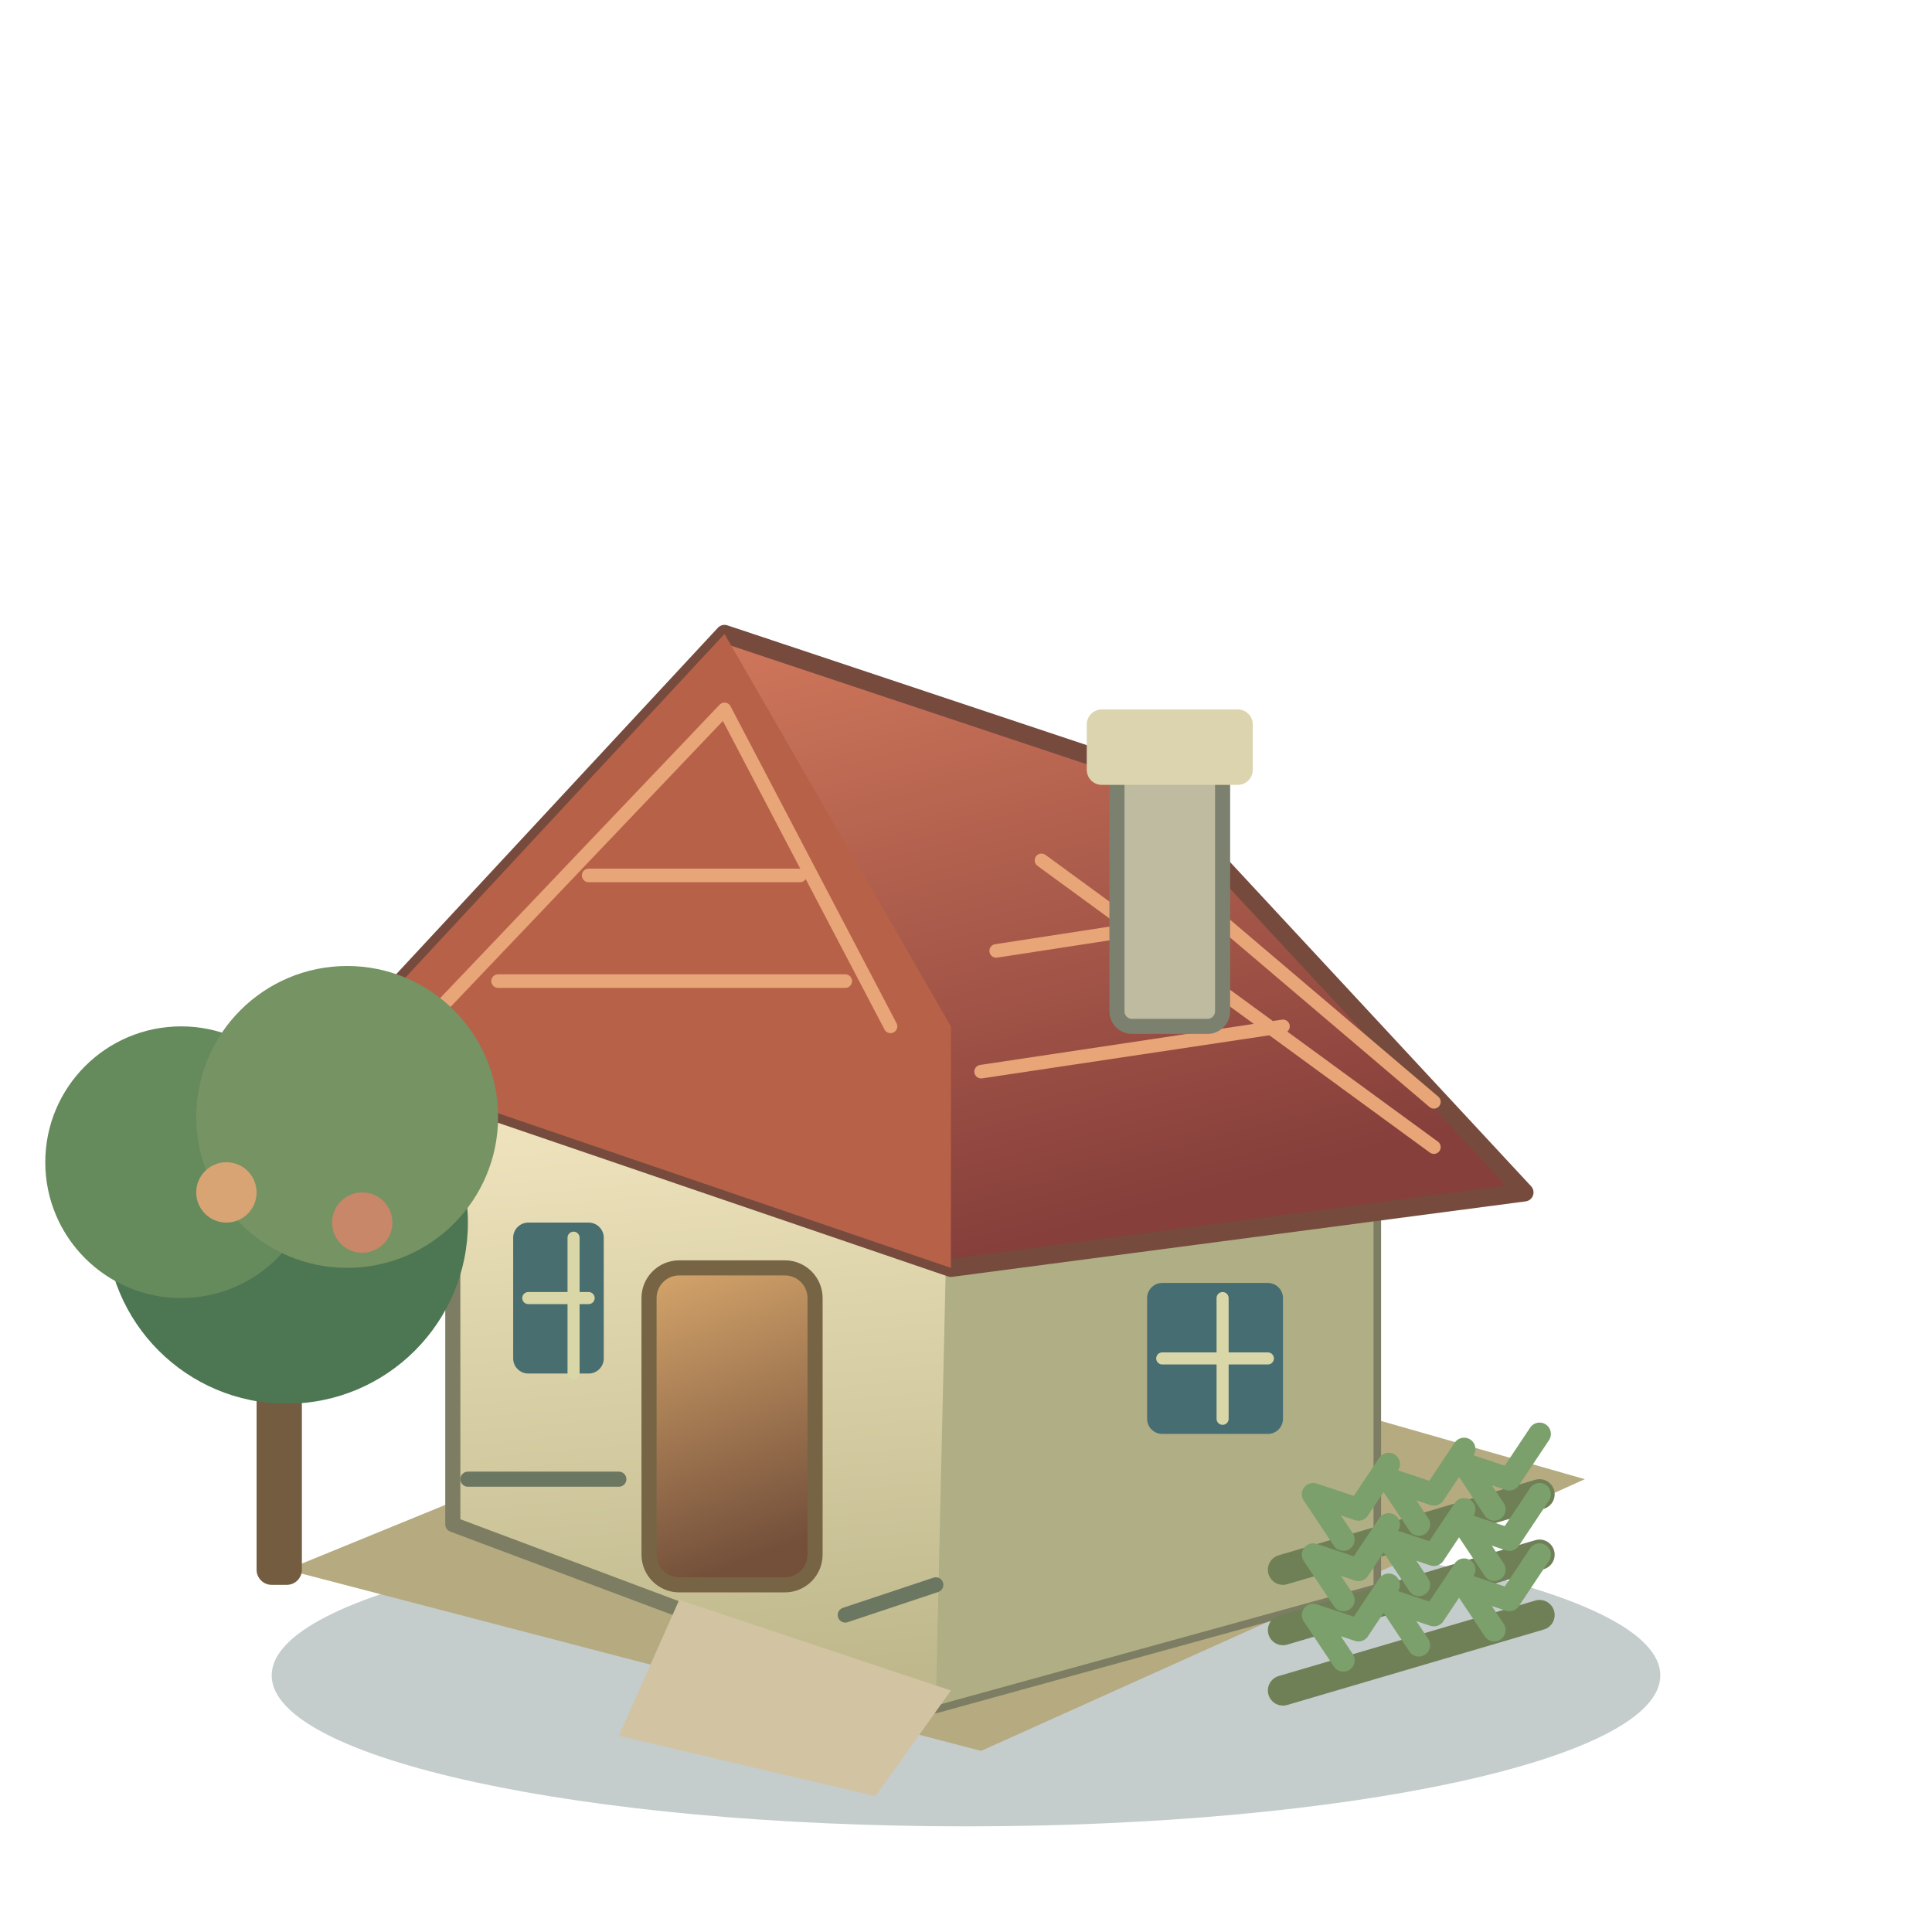
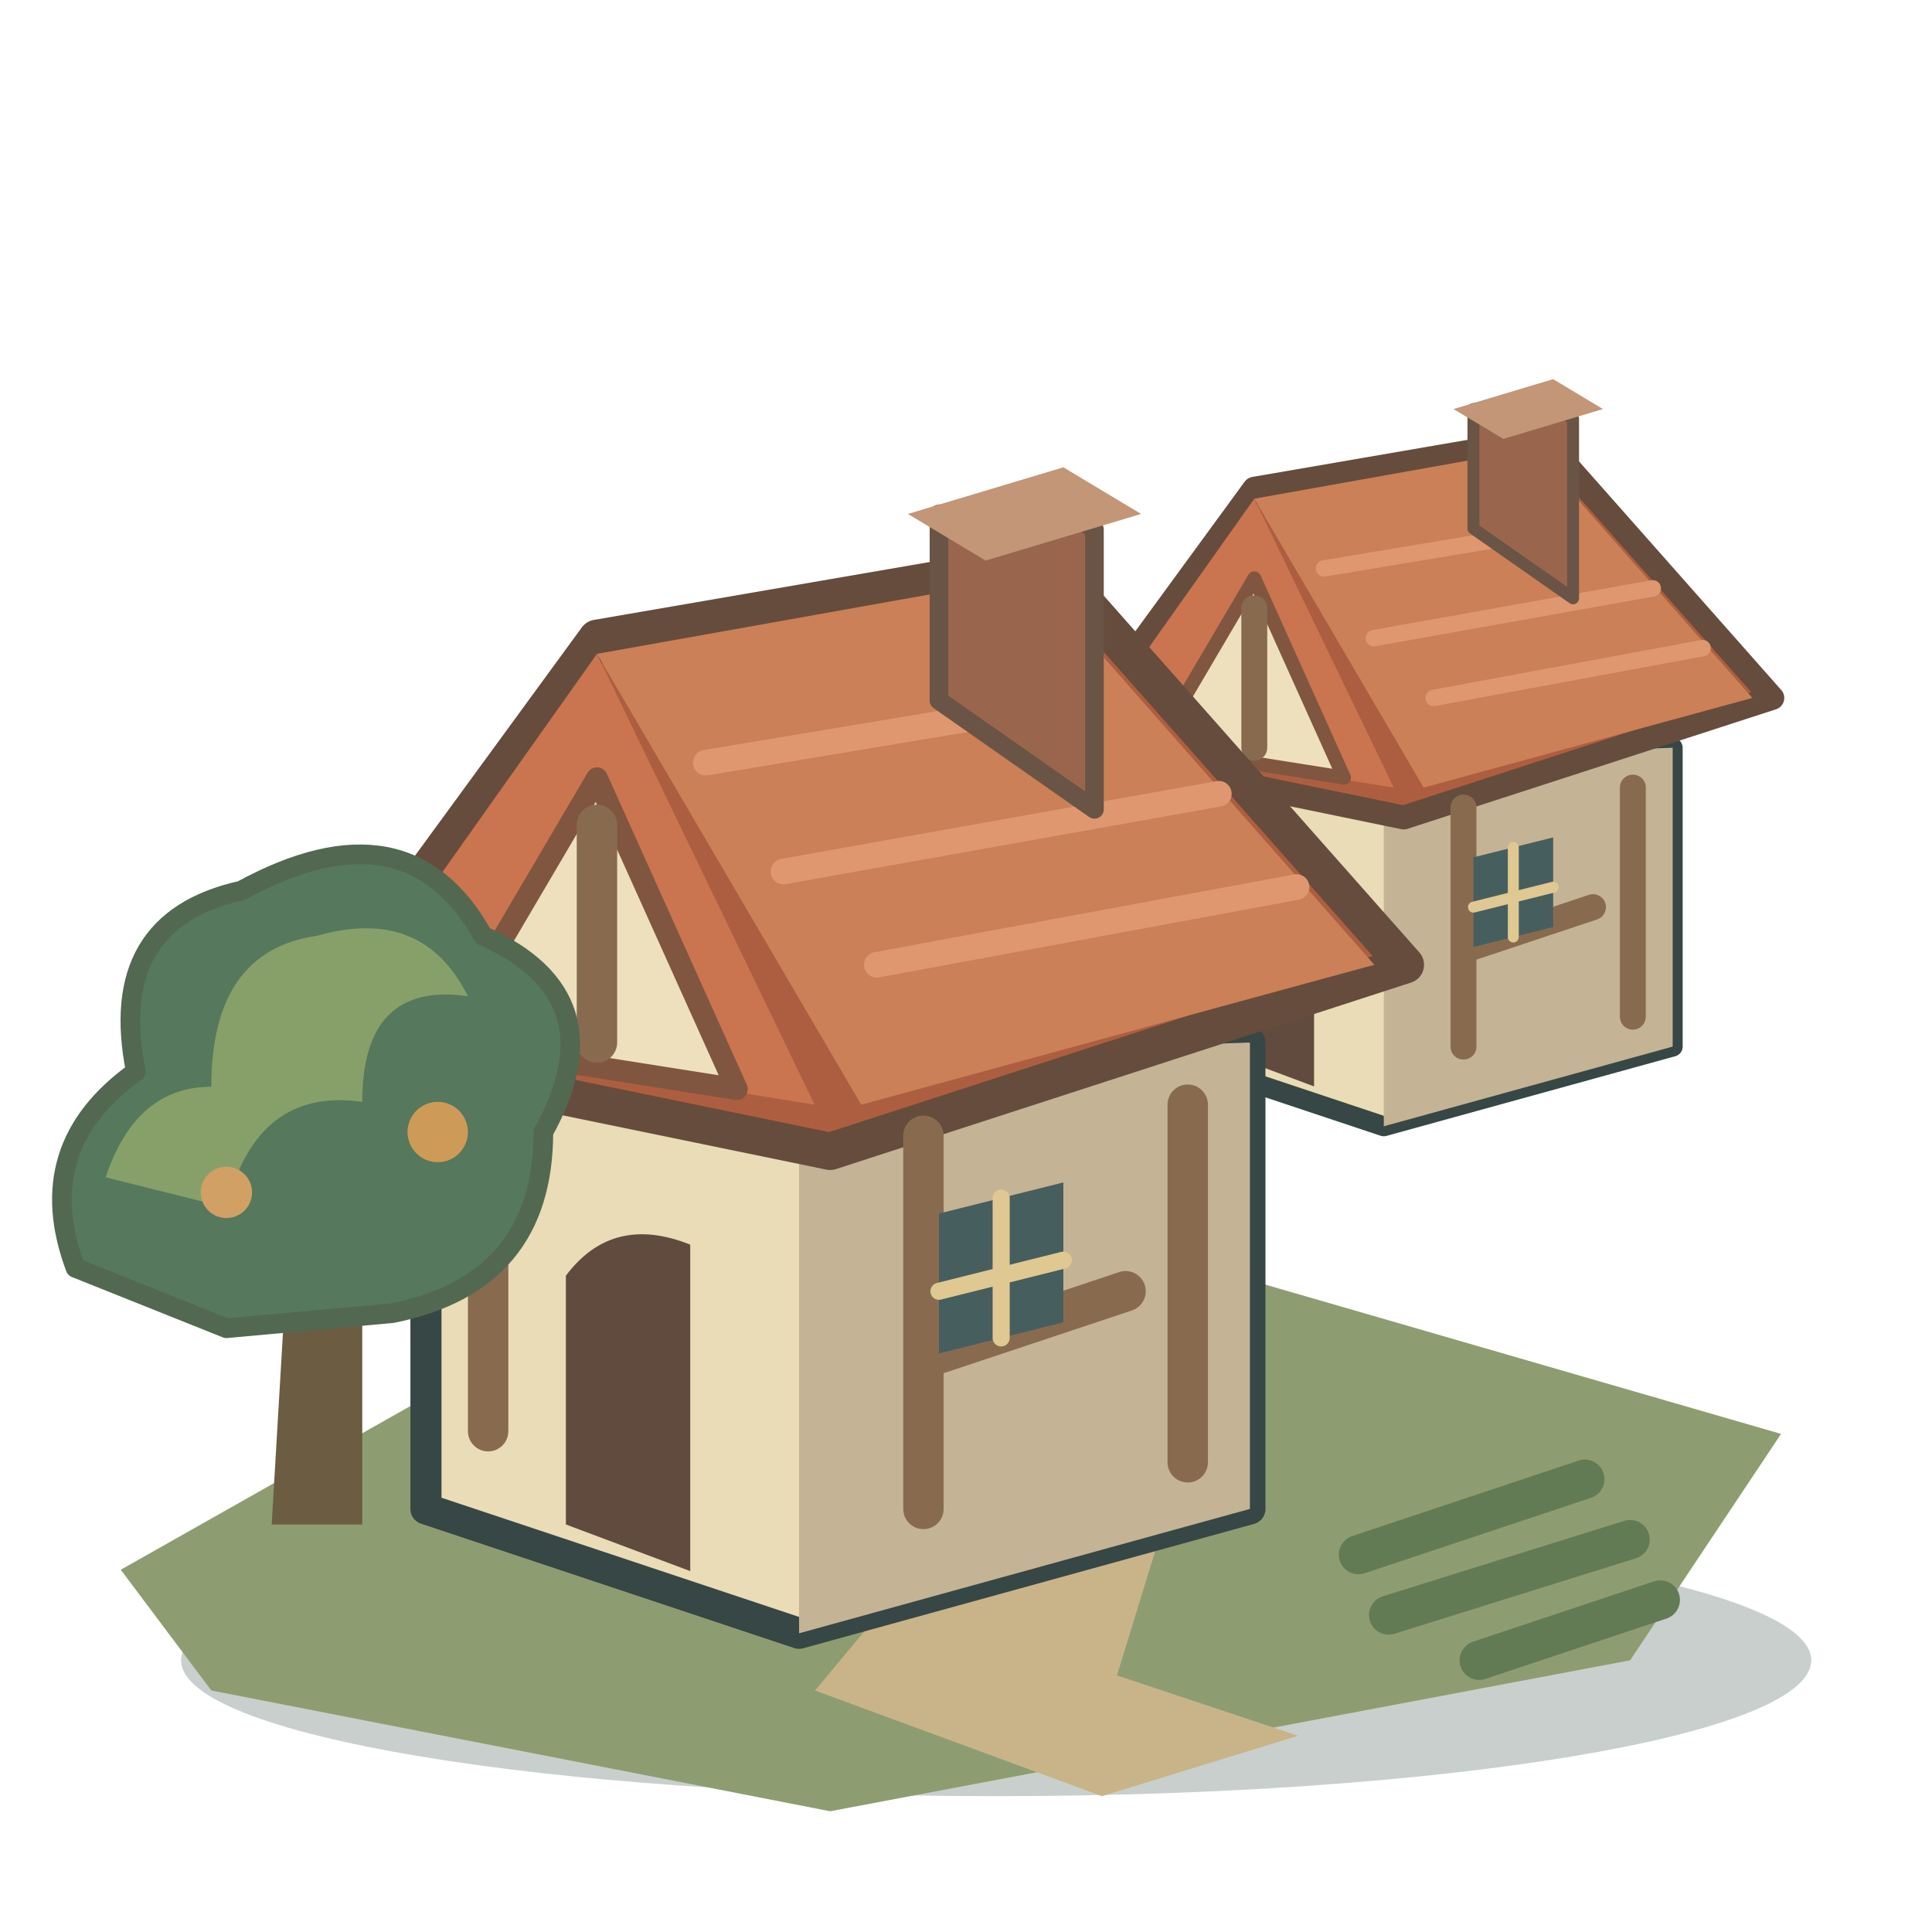
- <svg xmlns="http://www.w3.org/2000/svg" width="128" height="128" viewBox="0 0 128 128">
-   <defs>
-     <linearGradient id="stone" x2=".1" y2="1">
-       <stop stop-color="#fff2cd" />
-       <stop offset="1" stop-color="#bfb88c" />
-     </linearGradient>
-     <linearGradient id="roof" x2=".5" y2="1">
-       <stop stop-color="#db8060" />
-       <stop offset="1" stop-color="#863f3b" />
-     </linearGradient>
-     <linearGradient id="metal" x2=".8" y2="1">
-       <stop stop-color="#f0f8ee" />
-       <stop offset=".45" stop-color="#8ea9a7" />
-       <stop offset="1" stop-color="#425b67" />
-     </linearGradient>
-     <linearGradient id="wood" x2=".2" y2="1">
-       <stop stop-color="#d6a66b" />
-       <stop offset="1" stop-color="#74503b" />
-     </linearGradient>
-     <linearGradient id="gold" x2=".5" y2="1">
-       <stop stop-color="#fff1ac" />
-       <stop offset=".55" stop-color="#d8a548" />
-       <stop offset="1" stop-color="#987339" />
-     </linearGradient>
-     <linearGradient id="grass" x2=".3" y2="1">
-       <stop stop-color="#53876d" />
-       <stop offset="1" stop-color="#356250" />
-     </linearGradient>
-     <linearGradient id="sea" x2=".2" y2="1">
-       <stop stop-color="#3c7180" />
-       <stop offset="1" stop-color="#254556" />
-     </linearGradient>
-   </defs>
-   <ellipse cx="64" cy="111" rx="46" ry="10" fill="#092a2a" opacity=".24" />
-   <path d="M19 104L65 116 105 98 63 86z" fill="#b5aa80" />
-   <path d="M30 68L68 61 91 76v29L62 113 30 101z" fill="url(#stone)" stroke="#7c7d62" stroke-width="1" stroke-linecap="round" stroke-linejoin="round" />
-   <path d="M63 69L91 76v29l-29 8z" fill="#b0ae85" />
-   <path d="M22 70L48 42 75 51 101 79 63 84z" fill="url(#roof)" stroke="#764b3d" stroke-width="1.2" stroke-linecap="round" stroke-linejoin="round" />
-   <path d="M22 70L48 42 63 68v16z" fill="#b76248" />
-   <path d="M28 68L48 47 59 68M33 65h23M39 58h14M69 57l26 19M75 56l20 17M79 61l-13 2M85 68l-20 3" fill="none" stroke="#e8a578" stroke-width="0.9" stroke-linecap="round" stroke-linejoin="round" />
-   <rect x="74" y="48" width="7" height="20" rx="1" fill="#bebba0" stroke="#7c816f" />
-   <rect x="72" y="47" width="11" height="5" rx="1" fill="#dcd4ae" />
-   <rect x="43" y="84" width="11" height="21" rx="2" fill="url(#wood)" stroke="#776445" />
-   <rect x="34" y="81" width="6" height="10" rx="1" fill="#486e70" />
-   <rect x="76" y="85" width="9" height="10" rx="1" fill="#456d72" />
-   <path d="M35 86h4M38 82v9M77 90h7M81 86v8" fill="none" stroke="#d9d6a8" stroke-width="0.8" stroke-linecap="round" stroke-linejoin="round" />
-   <path d="M31 98h10M56 107l6 -2" fill="none" stroke="#6b7761" stroke-width="1" stroke-linecap="round" stroke-linejoin="round" />
-   <path d="M45 106L41 115 58 119 63 112z" fill="#d2c4a2" />
-   <rect x="17" y="88" width="3" height="17" rx="1" fill="#745c40" />
-   <circle cx="19" cy="81" r="12" fill="#4d7653" />
-   <circle cx="12" cy="77" r="9" fill="#658a5c" />
-   <circle cx="23" cy="74" r="10" fill="#759363" />
-   <circle cx="15" cy="79" r="2" fill="#d9a474" />
-   <circle cx="24" cy="81" r="2" fill="#c88768" />
-   <path d="M85 104l17 -5" fill="none" stroke="#6f8057" stroke-width="2" stroke-linecap="round" stroke-linejoin="round" />
-   <path d="M89 102l-2 -3 3 1 2 -3" fill="none" stroke="#7ba06b" stroke-width="1.5" stroke-linecap="round" stroke-linejoin="round" />
-   <path d="M94 101l-2 -3 3 1 2 -3" fill="none" stroke="#7ba06b" stroke-width="1.5" stroke-linecap="round" stroke-linejoin="round" />
-   <path d="M99 100l-2 -3 3 1 2 -3" fill="none" stroke="#7ba06b" stroke-width="1.5" stroke-linecap="round" stroke-linejoin="round" />
-   <path d="M85 108l17 -5" fill="none" stroke="#6f8057" stroke-width="2" stroke-linecap="round" stroke-linejoin="round" />
-   <path d="M89 106l-2 -3 3 1 2 -3" fill="none" stroke="#7ba06b" stroke-width="1.5" stroke-linecap="round" stroke-linejoin="round" />
-   <path d="M94 105l-2 -3 3 1 2 -3" fill="none" stroke="#7ba06b" stroke-width="1.5" stroke-linecap="round" stroke-linejoin="round" />
-   <path d="M99 104l-2 -3 3 1 2 -3" fill="none" stroke="#7ba06b" stroke-width="1.5" stroke-linecap="round" stroke-linejoin="round" />
-   <path d="M85 112l17 -5" fill="none" stroke="#6f8057" stroke-width="2" stroke-linecap="round" stroke-linejoin="round" />
-   <path d="M89 110l-2 -3 3 1 2 -3" fill="none" stroke="#7ba06b" stroke-width="1.5" stroke-linecap="round" stroke-linejoin="round" />
-   <path d="M94 109l-2 -3 3 1 2 -3" fill="none" stroke="#7ba06b" stroke-width="1.5" stroke-linecap="round" stroke-linejoin="round" />
-   <path d="M99 108l-2 -3 3 1 2 -3" fill="none" stroke="#7ba06b" stroke-width="1.5" stroke-linecap="round" stroke-linejoin="round" />
+ <svg xmlns="http://www.w3.org/2000/svg" width="384" height="384" viewBox="0 0 128 128">
+   <ellipse cx="66" cy="110" rx="54" ry="9" fill="#263f34" opacity="0.25" />
+   <path d="M8 104l23 -13 49 -7 38 11 -10 15 -53 10 -41 -8z" fill="#8e9d71" />
+   <path d="M54 112l10 -12 14 -2 -4 13 12 4 -13 4z" fill="#c9b489" />
+   <g transform="translate(93 70) scale(0.66)">
+     <path d="M-26 -32l26 -9 27 10v30L-2 7 -26 -1z" fill="#eadcb6" stroke="#364745" stroke-width="2" stroke-linejoin="round" stroke-linecap="round" />
+     <path d="M-2 -30l29 -1v30L-2 7z" fill="#c4b395" />
+     <path d="M-34 -31l19 -26 29 -5 23 26 -37 12z" fill="#ae5e40" stroke="#664c3d" stroke-width="2.4" stroke-linejoin="round" stroke-linecap="round" />
+     <path d="M-32 -32l17 -24 14 29z" fill="#cb7450" />
+     <path d="M-15 -56l28 -5 22 25 -33 9z" fill="#cb8057" />
+     <path d="M-25 -31l10 -17 9 20z" fill="#eee0bc" stroke="#805640" stroke-width="1.4" stroke-linejoin="round" stroke-linecap="round" />
+     <path d="M-15 -45v14m21 30V-25m17 21v-23m-45 21v-20m29 15 12 -4" fill="none" stroke="#886b4f" stroke-width="2.6" stroke-linejoin="round" stroke-linecap="round" />
+     <path d="M-8 -49l24 -4m-19 11 28 -5m-22 11 27 -5" fill="none" stroke="#df9770" stroke-width="1.65" stroke-linejoin="round" stroke-linecap="round" />
+     <path d="M-17 0v-16q3 -4 8 -2v21z" fill="#614b3e" />
+     <path d="M7 -20l8 -2v9l-8 2z" fill="#475e5e" />
+     <path d="M11 -21v9m-4 -3 8 -2" fill="none" stroke="#dfc891" stroke-width="1.1" stroke-linejoin="round" stroke-linecap="round" />
+     <path d="M7 -53v-12l7 -1 3 2v18z" fill="#99664d" stroke="#6a5445" stroke-width="1.2" stroke-linejoin="round" stroke-linecap="round" />
+     <path d="M5 -65l10 -3 5 3 -10 3z" fill="#c29676" />
+   </g>
+   <g transform="translate(55 101) scale(1.03)">
+     <path d="M-26 -32l26 -9 27 10v30L-2 7 -26 -1z" fill="#eadcb6" stroke="#364745" stroke-width="2" stroke-linejoin="round" stroke-linecap="round" />
+     <path d="M-2 -30l29 -1v30L-2 7z" fill="#c4b395" />
+     <path d="M-34 -31l19 -26 29 -5 23 26 -37 12z" fill="#ae5e40" stroke="#664c3d" stroke-width="2.4" stroke-linejoin="round" stroke-linecap="round" />
+     <path d="M-32 -32l17 -24 14 29z" fill="#cb7450" />
+     <path d="M-15 -56l28 -5 22 25 -33 9z" fill="#cb8057" />
+     <path d="M-25 -31l10 -17 9 20z" fill="#eee0bc" stroke="#805640" stroke-width="1.4" stroke-linejoin="round" stroke-linecap="round" />
+     <path d="M-15 -45v14m21 30V-25m17 21v-23m-45 21v-20m29 15 12 -4" fill="none" stroke="#886b4f" stroke-width="2.6" stroke-linejoin="round" stroke-linecap="round" />
+     <path d="M-8 -49l24 -4m-19 11 28 -5m-22 11 27 -5" fill="none" stroke="#df9770" stroke-width="1.65" stroke-linejoin="round" stroke-linecap="round" />
+     <path d="M-17 0v-16q3 -4 8 -2v21z" fill="#614b3e" />
+     <path d="M7 -20l8 -2v9l-8 2z" fill="#475e5e" />
+     <path d="M11 -21v9m-4 -3 8 -2" fill="none" stroke="#dfc891" stroke-width="1.1" stroke-linejoin="round" stroke-linecap="round" />
+     <path d="M7 -53v-12l7 -1 3 2v18z" fill="#99664d" stroke="#6a5445" stroke-width="1.2" stroke-linejoin="round" stroke-linecap="round" />
+     <path d="M5 -65l10 -3 5 3 -10 3z" fill="#c29676" />
+   </g>
+   <path d="M18 101l1 -17 5 -2v19z" fill="#6b5c42" />
+   <path d="M5 84q-3 -8 4 -13 -2 -10 7 -12 11 -6 16 3 9 4 4 13 0 10 -10 12l-11 1z" fill="#56785c" stroke="#526851" stroke-width="1.3" stroke-linejoin="round" stroke-linecap="round" />
+   <path d="M7 78q2 -6 7 -6 0 -9 7 -10 7 -2 10 4 -7 -1 -7 7 -7 -1 -9 7z" fill="#87a06a" />
+   <ellipse cx="15" cy="79" rx="1.7" ry="1.7" fill="#d1a064" opacity="1" />
+   <ellipse cx="29" cy="75" rx="2" ry="2" fill="#ce9a58" opacity="1" />
+   <path d="M90 103l15 -5m-13 9 16 -5m-10 8 12 -4" fill="none" stroke="#637b55" stroke-width="2.6" stroke-linejoin="round" stroke-linecap="round" />
</svg>
